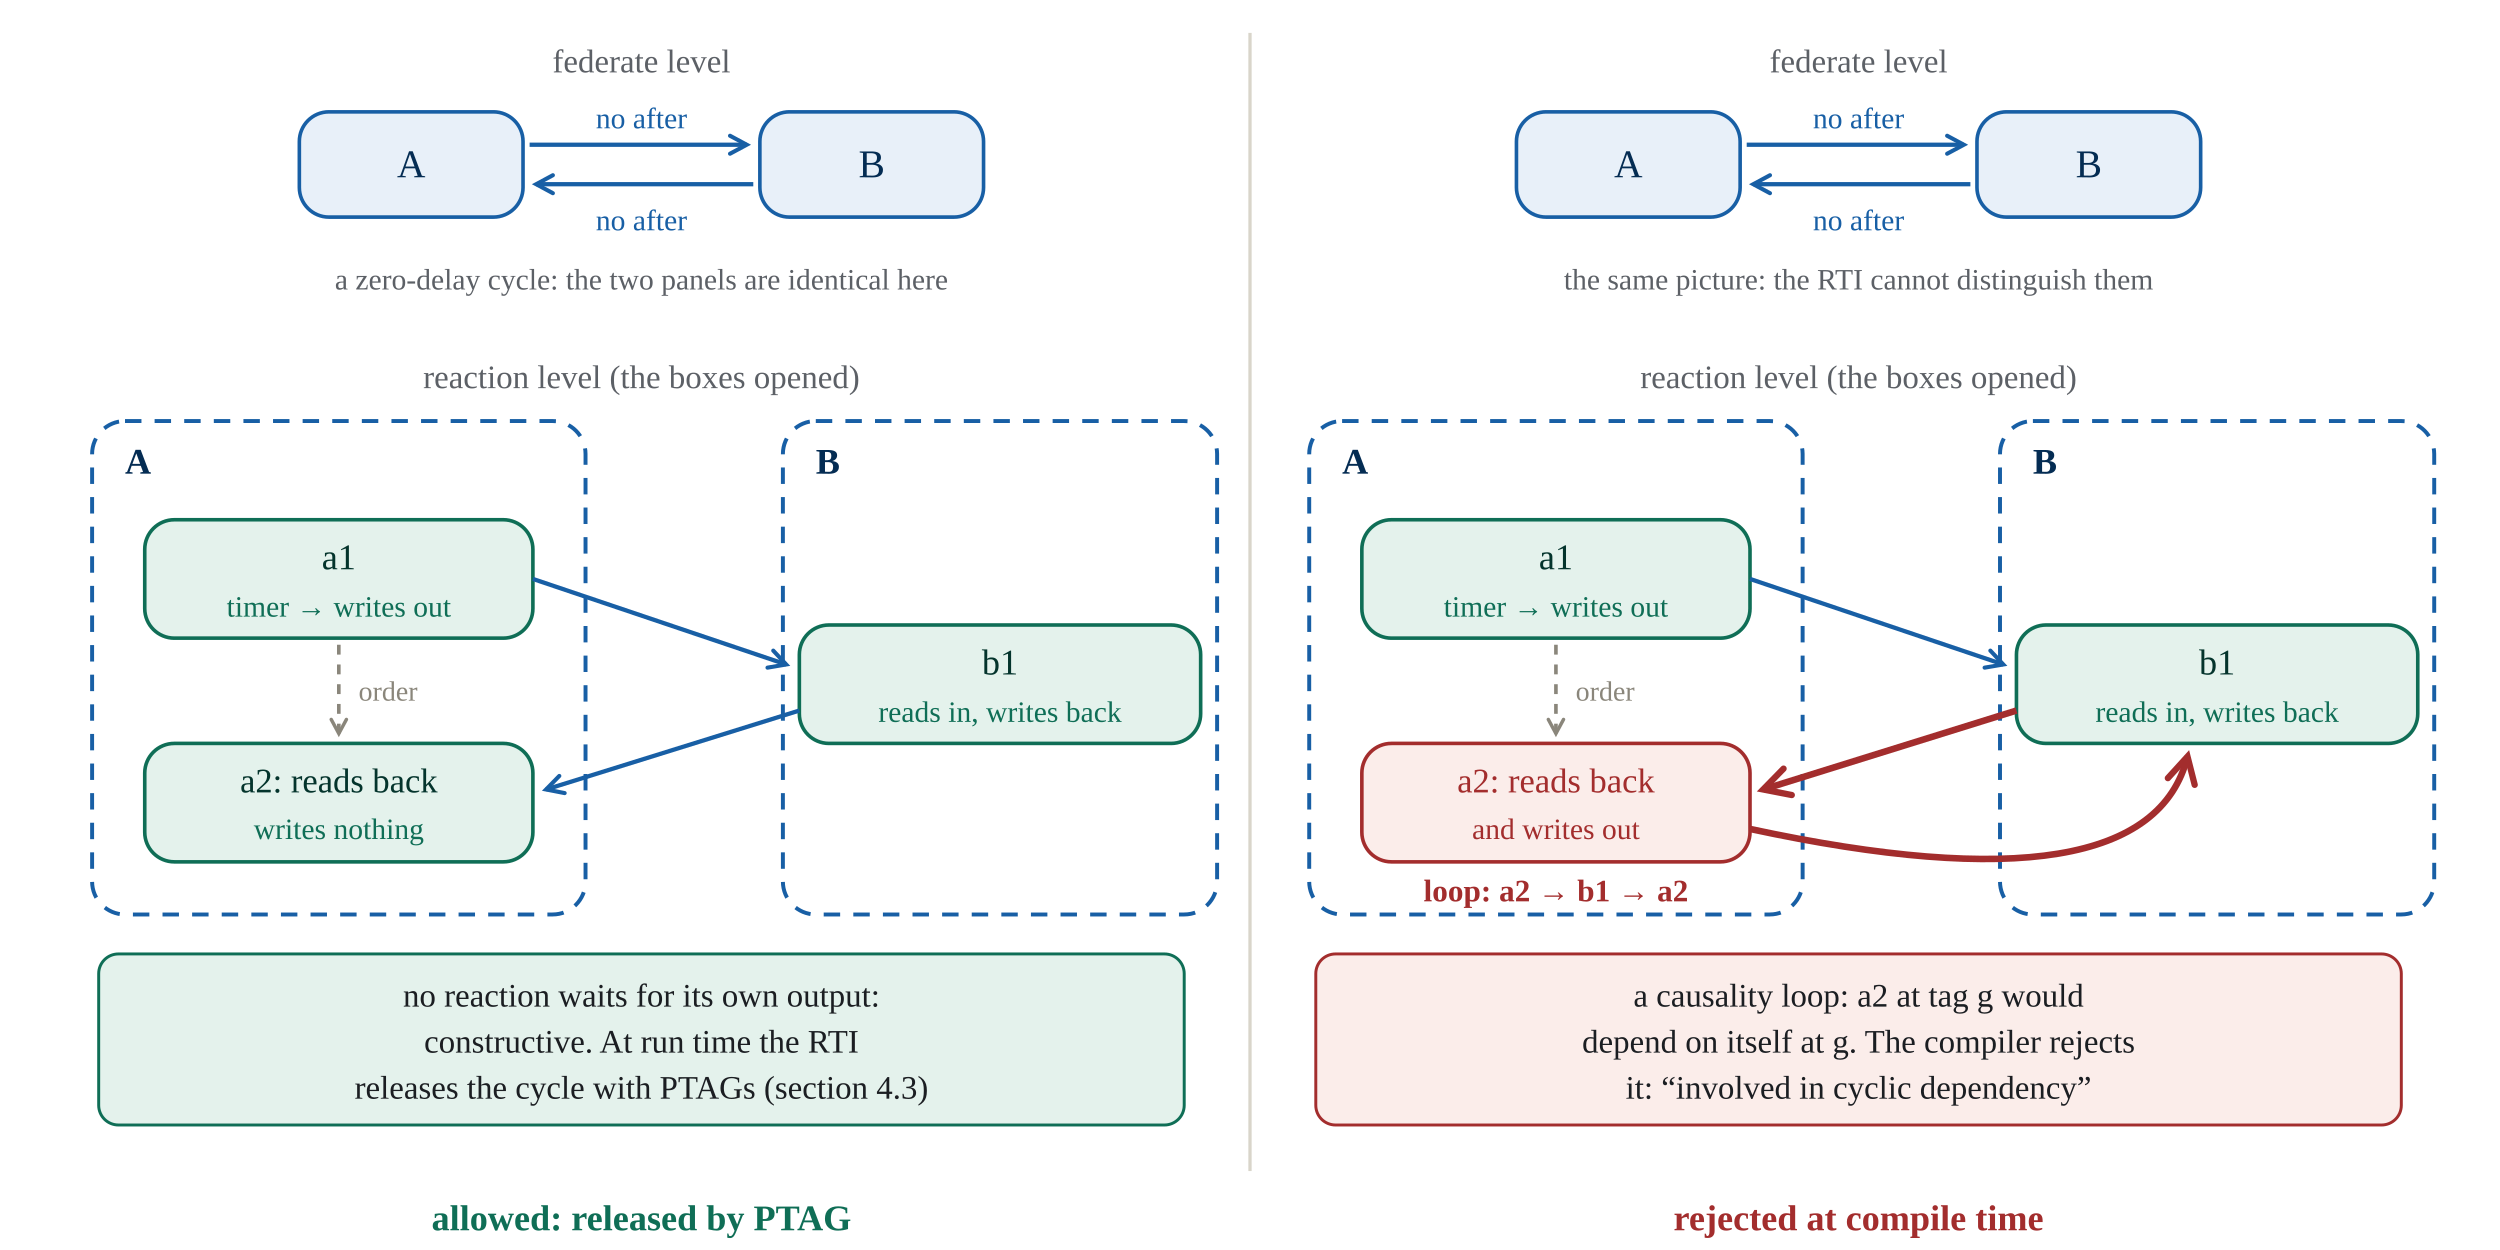
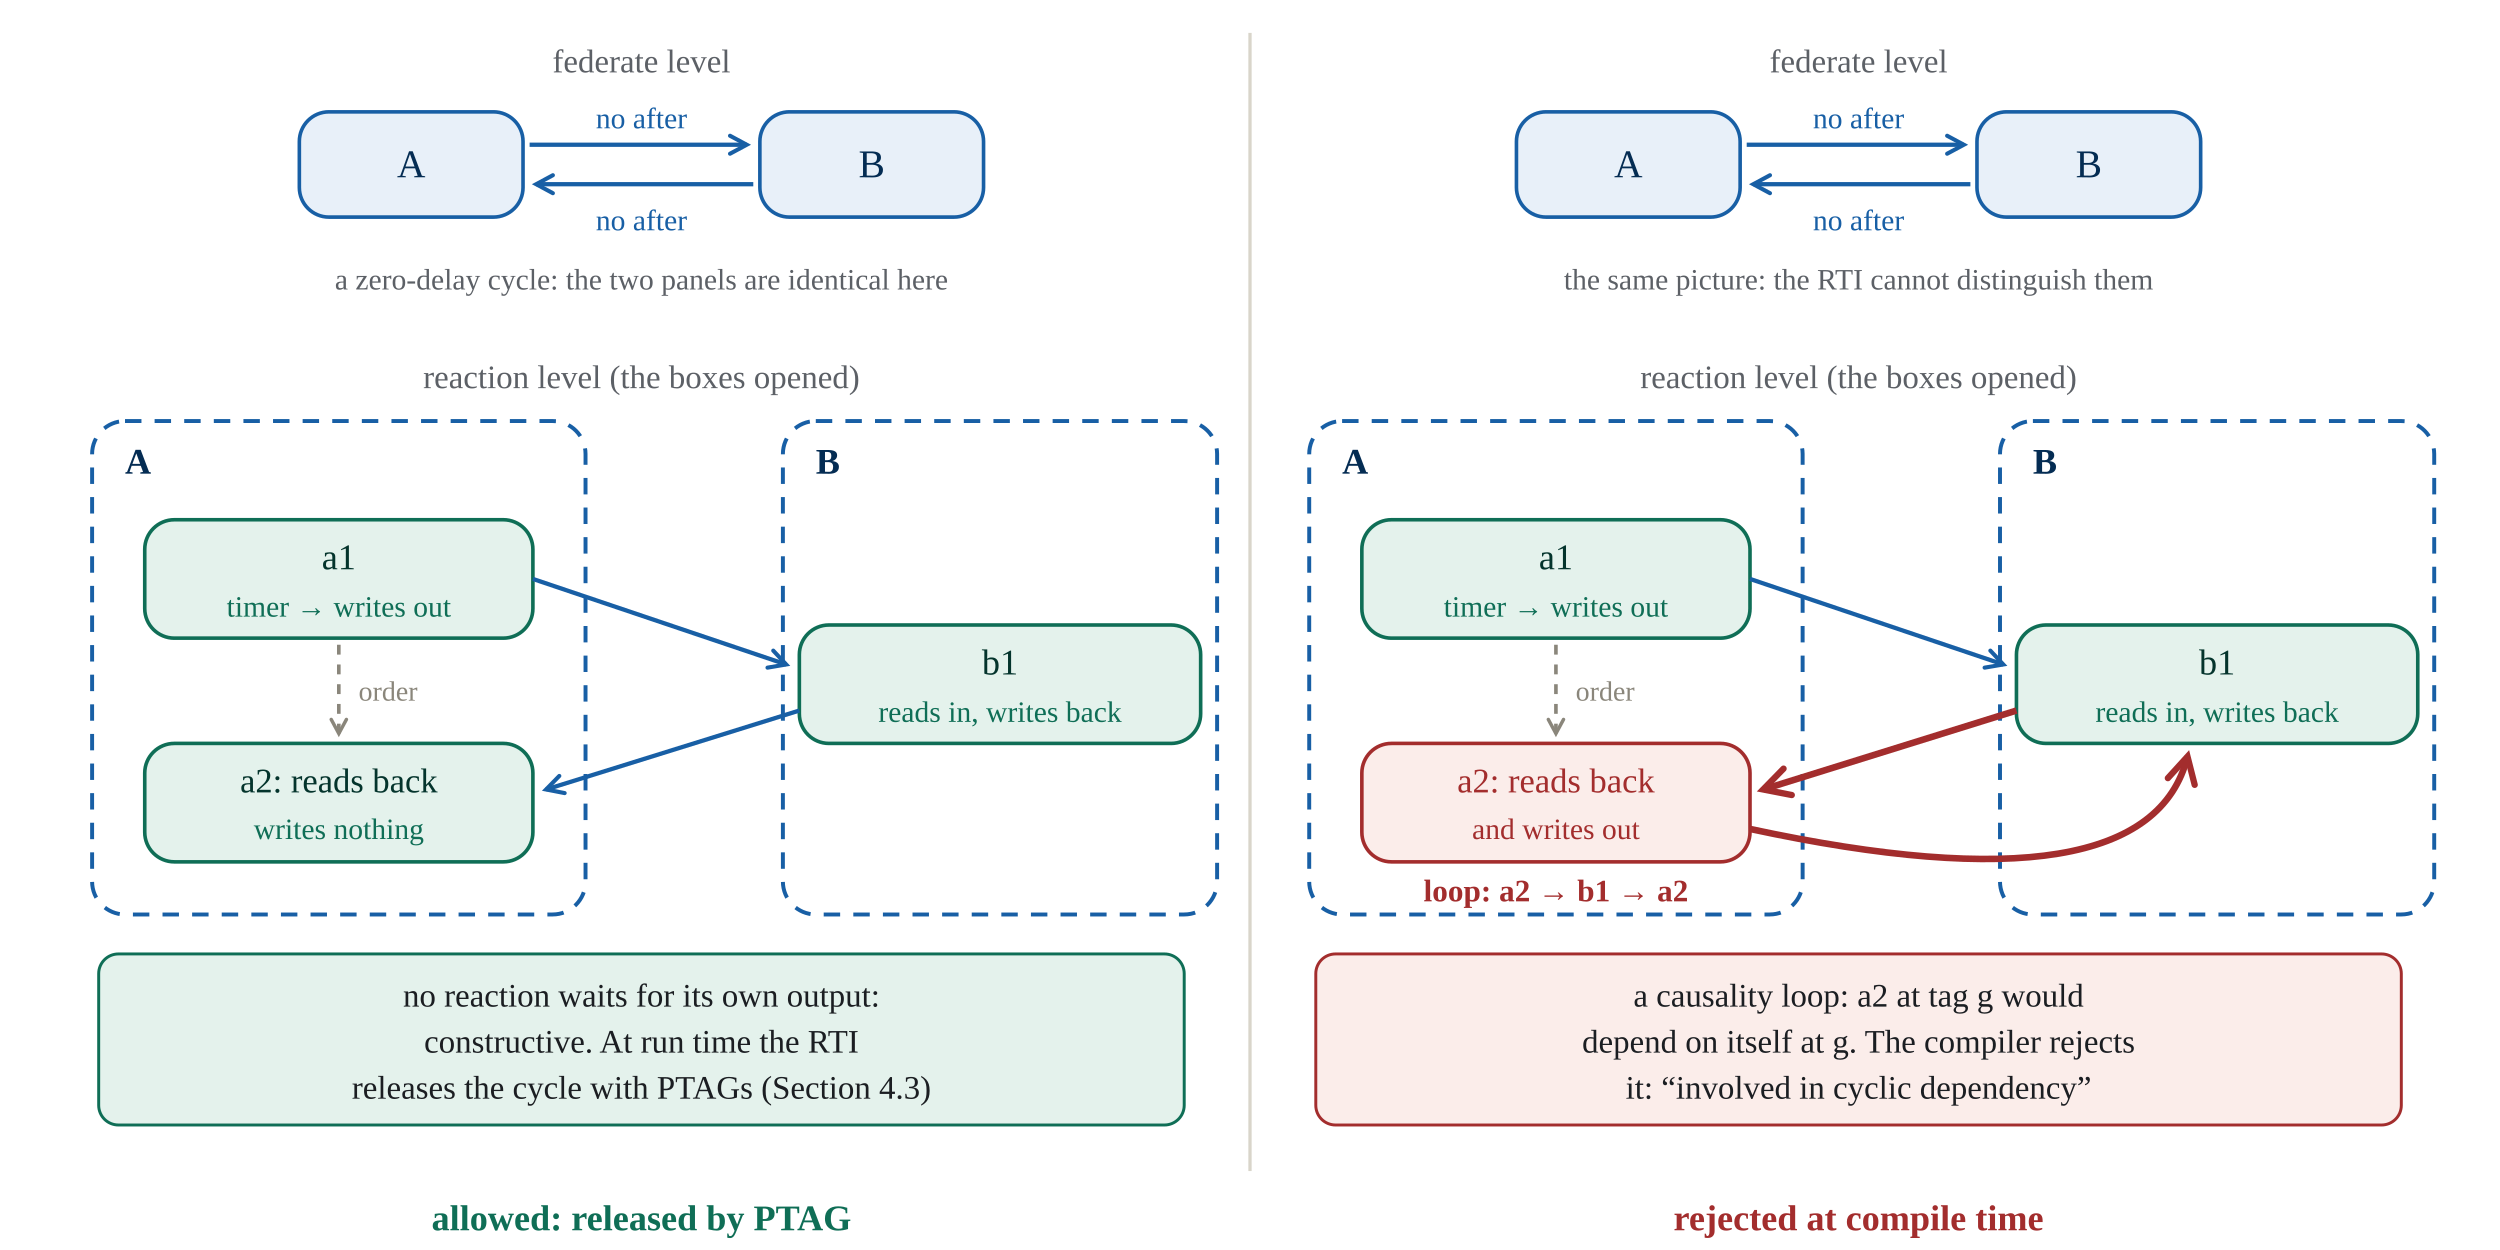
<svg xmlns="http://www.w3.org/2000/svg" viewBox="0 0 760 380" role="img" aria-label="The same zero-delay cycle of federates, opened to show two reaction graphs: one acyclic and allowed, one cyclic and rejected" class="anim" style="--n:3">
  <defs>
    <marker id="mk-cyc" viewBox="0 0 10 10" refX="8" refY="5" markerWidth="6" markerHeight="6" orient="auto-start-reverse">
      <path d="M1.5 1.5L8 5L1.5 8.5" fill="none" stroke="context-stroke" stroke-width="1.6" stroke-linecap="round" />
    </marker>
  </defs>
  <defs>
    <marker id="mk-cycr" viewBox="0 0 10 10" refX="8" refY="5" markerWidth="6" markerHeight="6" orient="auto-start-reverse">
      <path d="M1.5 1.5L8 5L1.5 8.5" fill="none" stroke="context-stroke" stroke-width="1.6" stroke-linecap="round" />
    </marker>
  </defs>
  <g class="st" style="--i:0">
    <text x="195.0" y="22" text-anchor="middle" class="svgtxt" font-size="10" fill="#5C6066">federate level</text>
    <rect x="91.0" y="34" width="68" height="32" rx="9" fill="#E8F0F9" stroke="#185FA5" stroke-width="1.1" />
    <text x="125.0" y="53.9" text-anchor="middle" class="svgtxt" font-size="12" fill="#042C53" font-weight="500">A</text>
    <rect x="231.0" y="34" width="68" height="32" rx="9" fill="#E8F0F9" stroke="#185FA5" stroke-width="1.1" />
    <text x="265.0" y="53.9" text-anchor="middle" class="svgtxt" font-size="12" fill="#042C53" font-weight="500">B</text>
    <line x1="161.0" y1="44" x2="227.0" y2="44" stroke="#185FA5" stroke-width="1.3" marker-end="url(#mk-cyc)" />
    <line x1="229.0" y1="56" x2="163.0" y2="56" stroke="#185FA5" stroke-width="1.3" marker-end="url(#mk-cyc)" />
    <text x="195.0" y="39" text-anchor="middle" class="svgtxt" font-size="9" fill="#185FA5">no after</text>
    <text x="195.0" y="70" text-anchor="middle" class="svgtxt" font-size="9" fill="#185FA5">no after</text>
    <text x="195.0" y="88" text-anchor="middle" class="svgtxt" font-size="9" fill="#5C6066">a zero-delay cycle: the two panels are identical here</text>
  </g>
  <g class="st" style="--i:1">
    <text x="195.0" y="118" text-anchor="middle" class="svgtxt" font-size="10" fill="#5C6066">reaction level (the boxes opened)</text>
    <rect x="28" y="128" width="150" height="150" rx="10" fill="none" stroke="#185FA5" stroke-width="1.2" stroke-dasharray="5 4" />
    <text x="38" y="144" text-anchor="start" class="svgtxt" font-size="11" fill="#042C53" font-weight="600">A</text>
    <rect x="238.0" y="128" width="132" height="150" rx="10" fill="none" stroke="#185FA5" stroke-width="1.2" stroke-dasharray="5 4" />
    <text x="248.0" y="144" text-anchor="start" class="svgtxt" font-size="11" fill="#042C53" font-weight="600">B</text>
    <rect x="44" y="158" width="118" height="36" rx="9" fill="#E4F2EC" stroke="#0F6E56" stroke-width="1.1" />
    <text x="103.0" y="173.05" text-anchor="middle" class="svgtxt" font-size="11" fill="#04342C" font-weight="500">a1</text>
    <text x="103.0" y="187.45" text-anchor="middle" class="svgtxt" font-size="9" fill="#0F6E56">timer → writes out</text>
    <rect x="44" y="226" width="118" height="36" rx="9" fill="#E4F2EC" stroke="#0F6E56" stroke-width="1.1" />
    <text x="103.0" y="240.888" text-anchor="middle" class="svgtxt" font-size="10.5" fill="#04342C" font-weight="500">a2: reads back</text>
    <text x="103.0" y="255.063" text-anchor="middle" class="svgtxt" font-size="9" fill="#0F6E56">writes nothing</text>
    <rect x="243.0" y="190" width="122" height="36" rx="9" fill="#E4F2EC" stroke="#0F6E56" stroke-width="1.1" />
    <text x="304.0" y="205.05" text-anchor="middle" class="svgtxt" font-size="11" fill="#04342C" font-weight="500">b1</text>
    <text x="304.0" y="219.45" text-anchor="middle" class="svgtxt" font-size="9" fill="#0F6E56">reads in, writes back</text>
    <line x1="103" y1="196" x2="103" y2="223" stroke="#8A867B" stroke-width="1.1" stroke-dasharray="3 3" marker-end="url(#mk-cyc)" />
    <text x="109" y="213" text-anchor="start" class="svgtxt" font-size="8.5" fill="#8A867B">order</text>
    <line x1="162" y1="176" x2="239.0" y2="202" stroke="#185FA5" stroke-width="1.3" marker-end="url(#mk-cyc)" />
    <line x1="243.0" y1="216" x2="166" y2="240" stroke="#185FA5" stroke-width="1.3" marker-end="url(#mk-cyc)" />
  </g>
  <g class="st" style="--i:2">
    <rect x="30.0" y="290" width="330.0" height="52" rx="6" fill="#E4F2EC" stroke="#0F6E56" stroke-width="0.9" />
    <text x="195.0" y="306" text-anchor="middle" class="svgtxt" font-size="10" fill="#1B1E22">no reaction waits for its own output:</text>
    <text x="195.0" y="320" text-anchor="middle" class="svgtxt" font-size="10" fill="#1B1E22">constructive. At run time the RTI</text>
-     <text x="195.0" y="334" text-anchor="middle" class="svgtxt" font-size="10" fill="#1B1E22">releases the cycle with PTAGs (section 4.3)</text>
+     <text x="195.0" y="334" text-anchor="middle" class="svgtxt" font-size="10" fill="#1B1E22">releases the cycle with PTAGs (Section 4.3)</text>
    <text x="195.0" y="382" text-anchor="middle" class="svgtxt" font-size="9" fill="#5C6066" />
  </g>
  <text x="195.0" y="374" text-anchor="middle" class="svgtxt" font-size="11" fill="#0F6E56" font-weight="600">allowed: released by PTAG</text>
  <g class="st" style="--i:0">
    <text x="565.0" y="22" text-anchor="middle" class="svgtxt" font-size="10" fill="#5C6066">federate level</text>
    <rect x="461.0" y="34" width="68" height="32" rx="9" fill="#E8F0F9" stroke="#185FA5" stroke-width="1.1" />
    <text x="495.0" y="53.9" text-anchor="middle" class="svgtxt" font-size="12" fill="#042C53" font-weight="500">A</text>
    <rect x="601.0" y="34" width="68" height="32" rx="9" fill="#E8F0F9" stroke="#185FA5" stroke-width="1.1" />
    <text x="635.0" y="53.9" text-anchor="middle" class="svgtxt" font-size="12" fill="#042C53" font-weight="500">B</text>
    <line x1="531.0" y1="44" x2="597.0" y2="44" stroke="#185FA5" stroke-width="1.3" marker-end="url(#mk-cyc)" />
    <line x1="599.0" y1="56" x2="533.0" y2="56" stroke="#185FA5" stroke-width="1.3" marker-end="url(#mk-cyc)" />
    <text x="565.0" y="39" text-anchor="middle" class="svgtxt" font-size="9" fill="#185FA5">no after</text>
    <text x="565.0" y="70" text-anchor="middle" class="svgtxt" font-size="9" fill="#185FA5">no after</text>
    <text x="565.0" y="88" text-anchor="middle" class="svgtxt" font-size="9" fill="#5C6066">the same picture: the RTI cannot distinguish them</text>
  </g>
  <g class="st" style="--i:1">
    <text x="565.0" y="118" text-anchor="middle" class="svgtxt" font-size="10" fill="#5C6066">reaction level (the boxes opened)</text>
    <rect x="398.0" y="128" width="150" height="150" rx="10" fill="none" stroke="#185FA5" stroke-width="1.2" stroke-dasharray="5 4" />
    <text x="408.0" y="144" text-anchor="start" class="svgtxt" font-size="11" fill="#042C53" font-weight="600">A</text>
    <rect x="608.0" y="128" width="132" height="150" rx="10" fill="none" stroke="#185FA5" stroke-width="1.2" stroke-dasharray="5 4" />
    <text x="618.0" y="144" text-anchor="start" class="svgtxt" font-size="11" fill="#042C53" font-weight="600">B</text>
    <rect x="414.0" y="158" width="118" height="36" rx="9" fill="#E4F2EC" stroke="#0F6E56" stroke-width="1.1" />
    <text x="473.0" y="173.05" text-anchor="middle" class="svgtxt" font-size="11" fill="#04342C" font-weight="500">a1</text>
    <text x="473.0" y="187.45" text-anchor="middle" class="svgtxt" font-size="9" fill="#0F6E56">timer → writes out</text>
    <rect x="414.0" y="226" width="118" height="36" rx="9" fill="#FBEDEA" stroke="#A32D2D" stroke-width="1.1" />
    <text x="473.0" y="240.888" text-anchor="middle" class="svgtxt" font-size="10.5" fill="#A32D2D" font-weight="500">a2: reads back</text>
    <text x="473.0" y="255.063" text-anchor="middle" class="svgtxt" font-size="9" fill="#A32D2D">and writes out</text>
    <rect x="613.0" y="190" width="122" height="36" rx="9" fill="#E4F2EC" stroke="#0F6E56" stroke-width="1.1" />
    <text x="674.0" y="205.05" text-anchor="middle" class="svgtxt" font-size="11" fill="#04342C" font-weight="500">b1</text>
    <text x="674.0" y="219.45" text-anchor="middle" class="svgtxt" font-size="9" fill="#0F6E56">reads in, writes back</text>
    <line x1="473.0" y1="196" x2="473.0" y2="223" stroke="#8A867B" stroke-width="1.1" stroke-dasharray="3 3" marker-end="url(#mk-cyc)" />
    <text x="479.0" y="213" text-anchor="start" class="svgtxt" font-size="8.5" fill="#8A867B">order</text>
    <line x1="532.0" y1="176" x2="609.0" y2="202" stroke="#185FA5" stroke-width="1.3" marker-end="url(#mk-cyc)" />
    <line x1="613.0" y1="216" x2="536.0" y2="240" stroke="#185FA5" stroke-width="1.3" marker-end="url(#mk-cyc)" />
  </g>
  <g class="st" style="--i:2">
    <path d="M532.0 252 Q653.0 278 665.0 230" fill="none" stroke="#A32D2D" stroke-width="2" marker-end="url(#mk-cycr)" />
    <line x1="613.0" y1="216" x2="536.0" y2="240" stroke="#A32D2D" stroke-width="2" marker-end="url(#mk-cycr)" />
    <text x="473.0" y="274" text-anchor="middle" class="svgtxt" font-size="9.5" fill="#A32D2D" font-weight="600">loop: a2 → b1 → a2</text>
    <rect x="400.0" y="290" width="330.0" height="52" rx="6" fill="#FBEDEA" stroke="#A32D2D" stroke-width="0.9" />
    <text x="565.0" y="306" text-anchor="middle" class="svgtxt" font-size="10" fill="#1B1E22">a causality loop: a2 at tag g would</text>
    <text x="565.0" y="320" text-anchor="middle" class="svgtxt" font-size="10" fill="#1B1E22">depend on itself at g. The compiler rejects</text>
    <text x="565.0" y="334" text-anchor="middle" class="svgtxt" font-size="10" fill="#1B1E22">it: “involved in cyclic dependency”</text>
  </g>
  <text x="565.0" y="374" text-anchor="middle" class="svgtxt" font-size="11" fill="#A32D2D" font-weight="600">rejected at compile time</text>
  <line x1="380.0" y1="10" x2="380.0" y2="356" stroke="#D9D5CA" stroke-width="1" />
</svg>
